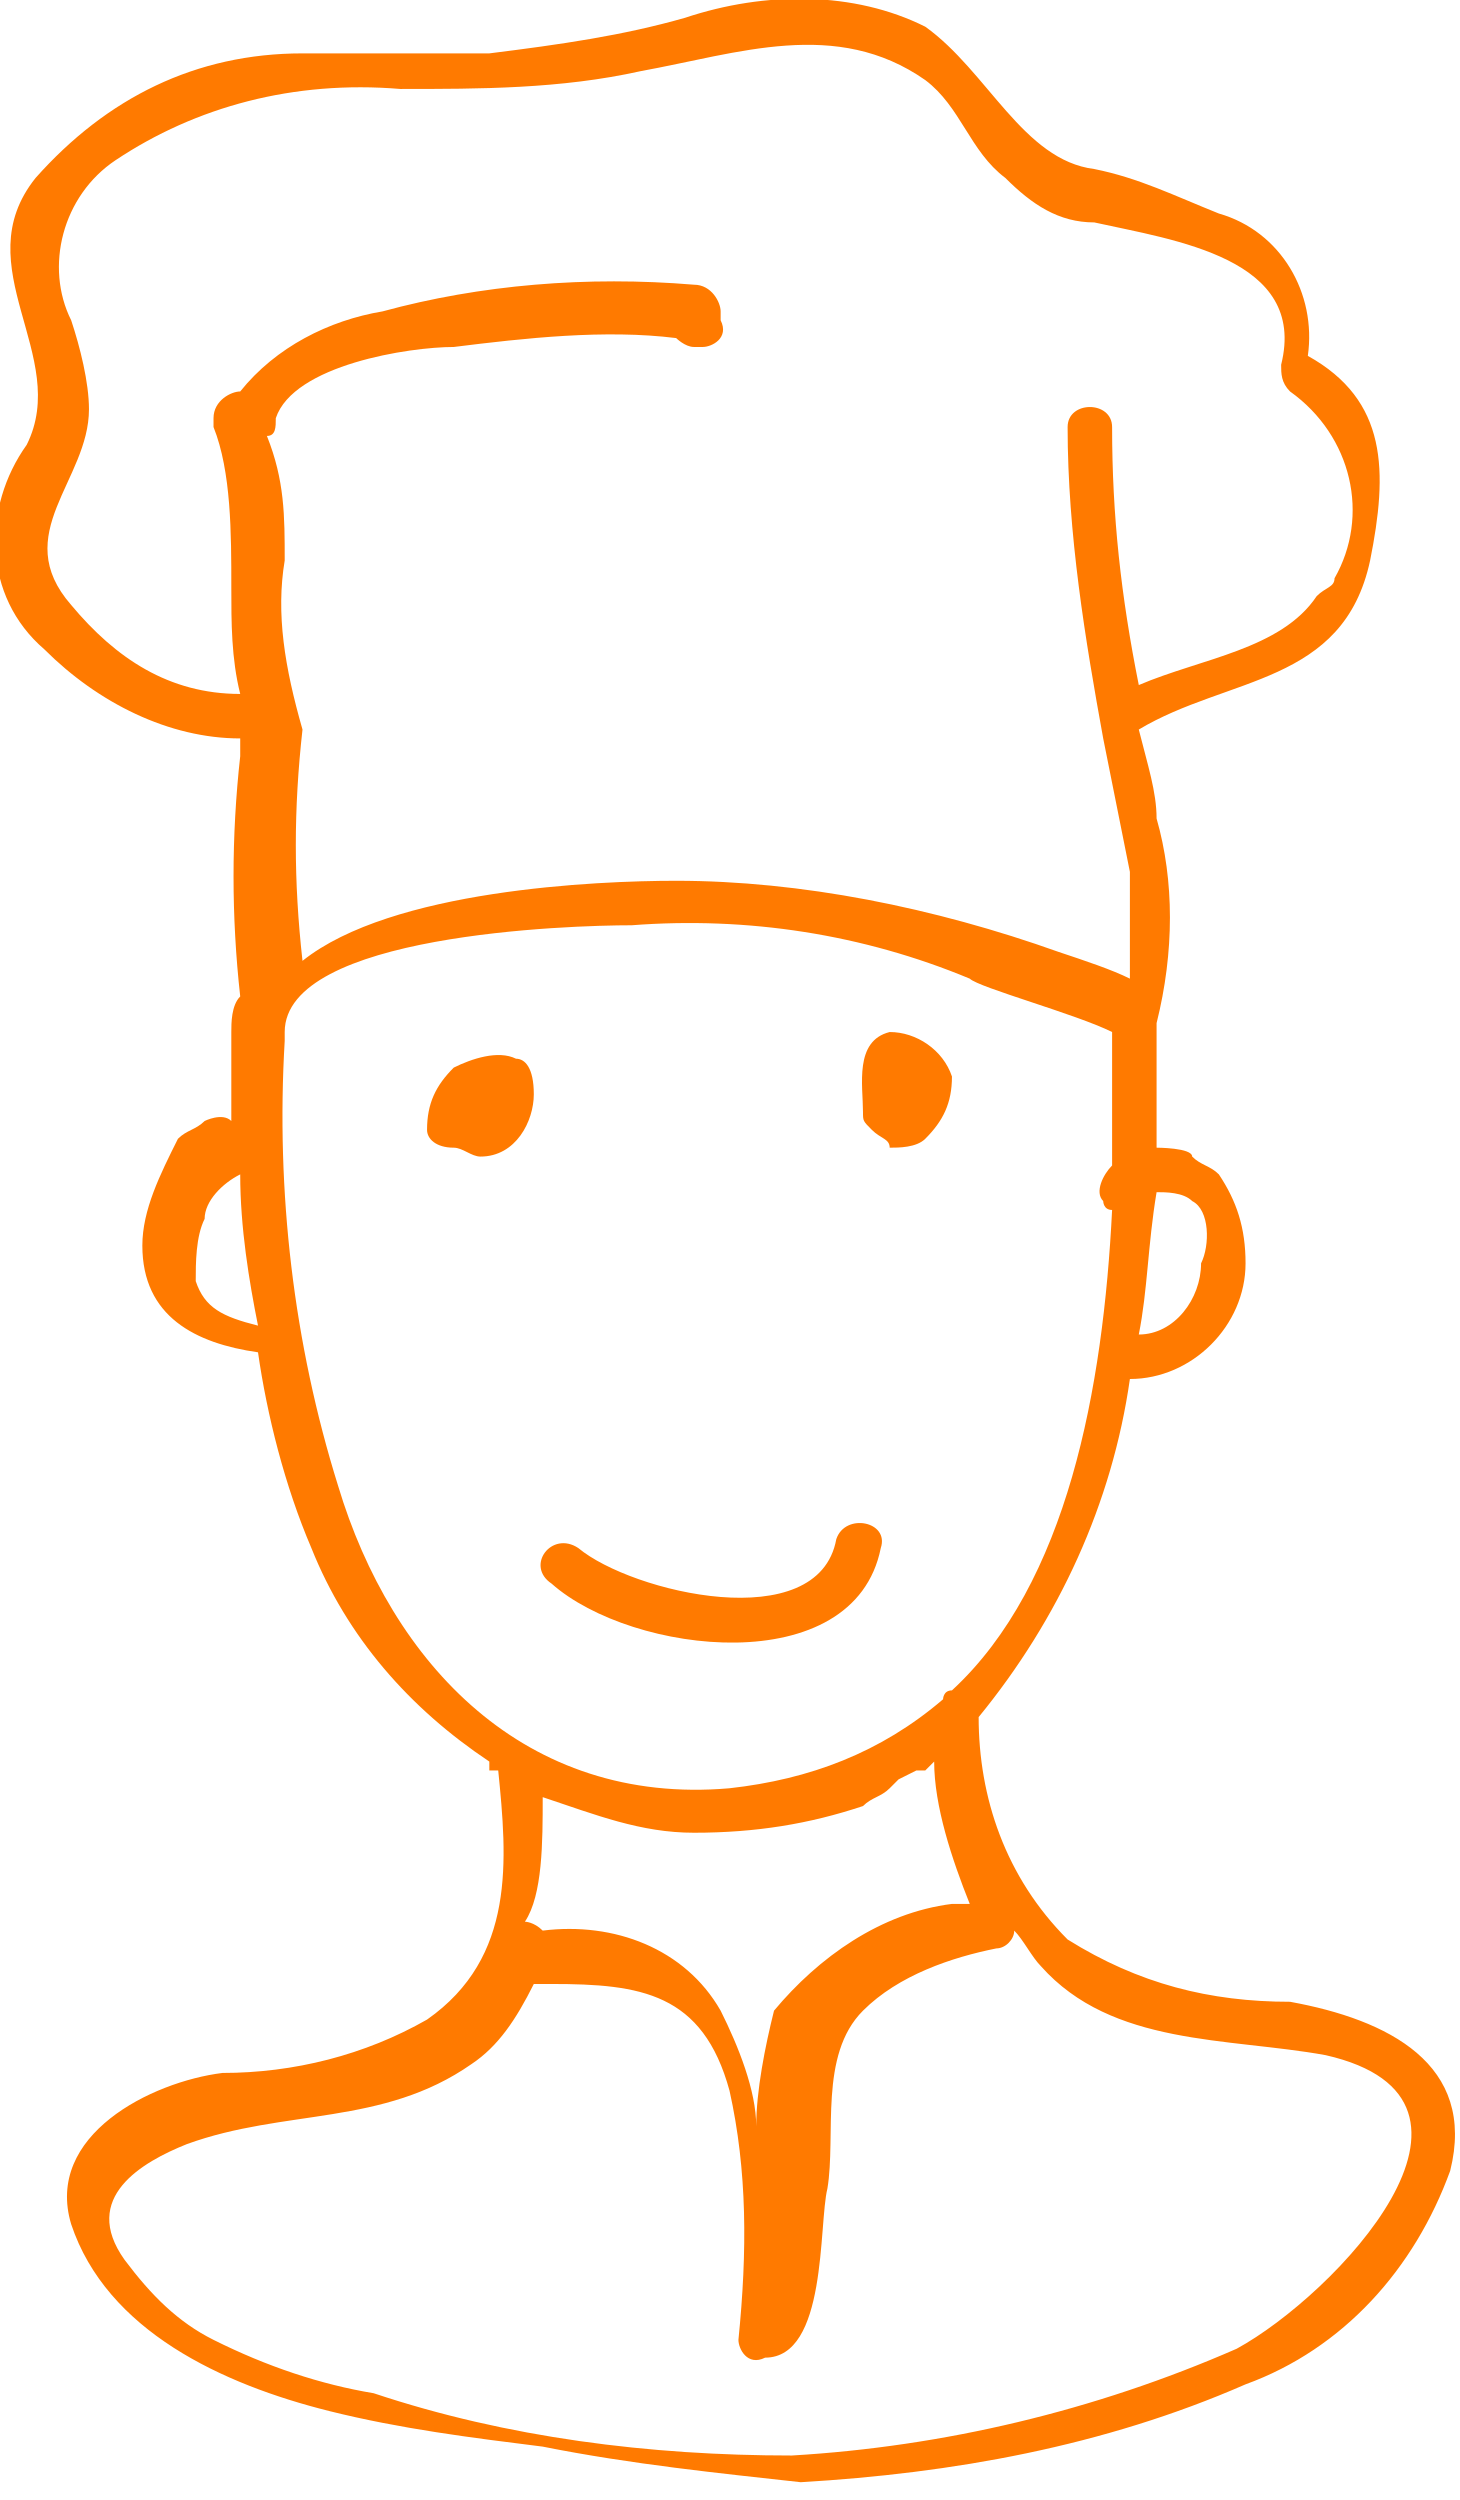
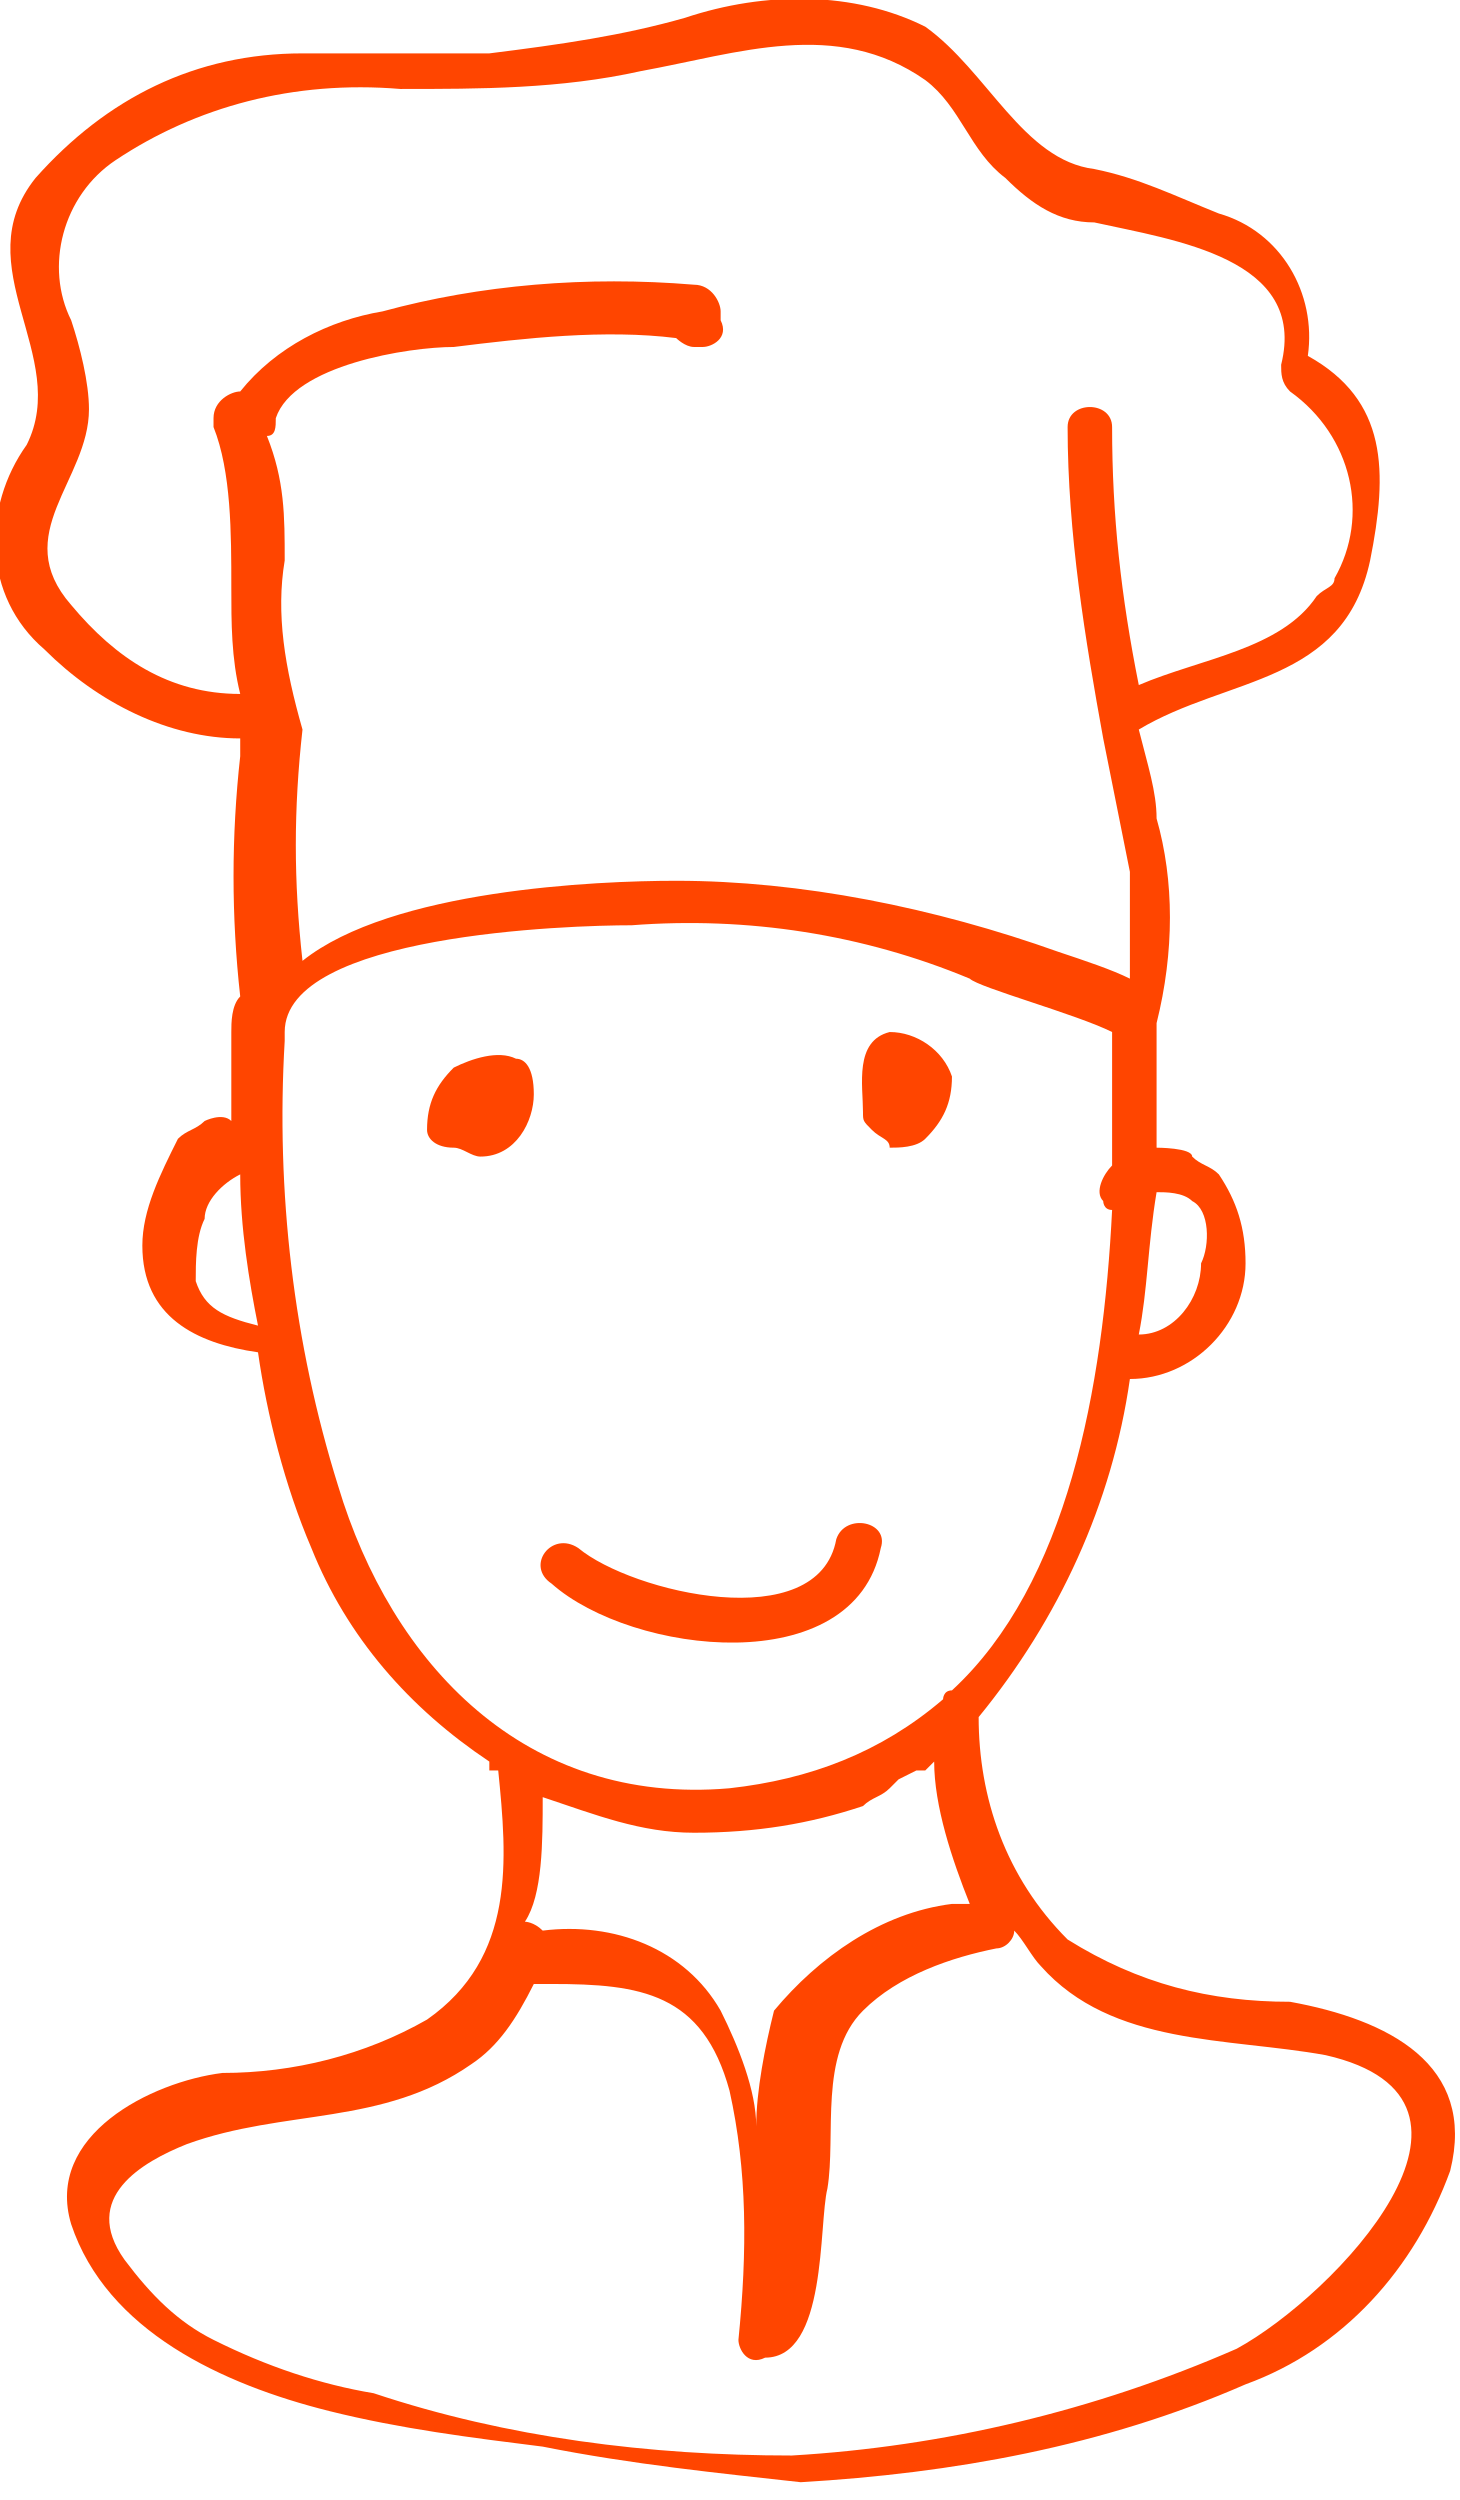
<svg xmlns="http://www.w3.org/2000/svg" version="1.1" id="Layer_1" x="0px" y="0px" viewBox="0 0 16.4 28.1" style="enable-background:new 0 0 16.4 28.1;" xml:space="preserve">
  <style type="text/css">
- 	.st0{fill:#FF7A00;}
+ 	.st0{fill:#FF4500;}
</style>
  <g id="Layer_2_1_">
    <g id="Layer_1-2">
      <path class="st0" d="M14.5,22.5c-0.9,0-1.7-0.2-2.5-0.7c-0.7-0.7-1-1.6-1-2.5c0.9-1.1,1.5-2.4,1.7-3.8c0.7,0,1.3-0.6,1.3-1.3l0,0    c0-0.4-0.1-0.7-0.3-1c-0.1-0.1-0.2-0.1-0.3-0.2c0-0.1-0.4-0.1-0.4-0.1v-1c0,0,0,0,0-0.1s0-0.2,0-0.3c0.2-0.8,0.2-1.6,0-2.3    c0-0.3-0.1-0.6-0.2-1c1-0.6,2.3-0.5,2.6-1.9c0.2-1,0.2-1.8-0.7-2.3c0.1-0.7-0.3-1.4-1-1.6c-0.5-0.2-0.9-0.4-1.4-0.5    c-0.8-0.1-1.2-1.1-1.9-1.6C9.6-0.1,8.6-0.1,7.7,0.2C7,0.4,6.3,0.5,5.5,0.6c-0.7,0-1.4,0-2.1,0c-1.2,0-2.2,0.5-3,1.4    c-0.8,1,0.4,2-0.1,3c-0.5,0.7-0.5,1.7,0.2,2.3c0.6,0.6,1.4,1,2.2,1v0.2c-0.1,0.9-0.1,1.8,0,2.7c-0.1,0.1-0.1,0.3-0.1,0.4l0,0    c0,0.4,0,0.8,0,1c-0.1-0.1-0.3,0-0.3,0c-0.1,0.1-0.2,0.1-0.3,0.2l0,0c-0.2,0.4-0.4,0.8-0.4,1.2c0,0.8,0.6,1.1,1.3,1.2    c0.1,0.7,0.3,1.5,0.6,2.2c0.4,1,1.1,1.8,2,2.4c0,0,0,0,0,0.1h0.1c0.1,1,0.2,2.1-0.8,2.8c-0.7,0.4-1.5,0.6-2.3,0.6    c-0.8,0.1-2,0.7-1.7,1.7c0.4,1.2,1.7,1.8,2.9,2.1c0.8,0.2,1.6,0.3,2.4,0.4c1,0.2,2,0.3,2.9,0.4c1.7-0.1,3.4-0.4,5-1.1    c1.1-0.4,1.9-1.3,2.3-2.4C16.6,23.2,15.6,22.7,14.5,22.5z M13,13.4c0.1,0,0.3,0,0.4,0.1c0.2,0.1,0.2,0.5,0.1,0.7    c0,0.4-0.3,0.8-0.7,0.8C12.9,14.5,12.9,14,13,13.4z M2.2,14.4c0-0.2,0-0.5,0.1-0.7c0-0.2,0.2-0.4,0.4-0.5c0,0.6,0.1,1.2,0.2,1.7    C2.5,14.8,2.3,14.7,2.2,14.4L2.2,14.4z M3.2,6.3c0-0.5,0-0.9-0.2-1.4c0.1,0,0.1-0.1,0.1-0.2c0.2-0.6,1.5-0.8,2-0.8    c0.8-0.1,1.7-0.2,2.5-0.1c0,0,0.1,0.1,0.2,0.1h0.1c0.1,0,0.3-0.1,0.2-0.3V3.5c0-0.1-0.1-0.3-0.3-0.3l0,0c-1.2-0.1-2.4,0-3.5,0.3    C3.7,3.6,3.1,3.9,2.7,4.4c-0.1,0-0.3,0.1-0.3,0.3v0.1C2.6,5.3,2.6,6,2.6,6.6c0,0.4,0,0.8,0.1,1.2c-0.8,0-1.4-0.4-1.9-1    C0.1,6,1,5.4,1,4.6c0-0.3-0.1-0.7-0.2-1C0.5,3,0.7,2.2,1.3,1.8c0.9-0.6,2-0.9,3.2-0.8c0.9,0,1.8,0,2.7-0.2    c1.1-0.2,2.2-0.6,3.2,0.1c0.4,0.3,0.5,0.8,0.9,1.1c0.3,0.3,0.6,0.5,1,0.5c0.9,0.2,2.4,0.4,2.1,1.6c0,0.1,0,0.2,0.1,0.3    c0.7,0.5,0.9,1.4,0.5,2.1c0,0.1-0.1,0.1-0.2,0.2c-0.4,0.6-1.3,0.7-2,1c-0.2-1-0.3-1.9-0.3-2.9c0-0.3-0.5-0.3-0.5,0    c0,1.2,0.2,2.4,0.4,3.5c0.1,0.5,0.2,1,0.3,1.5c0,0.4,0,0.8,0,1.2l0,0l0,0l0,0l0,0c-0.2-0.1-0.5-0.2-0.8-0.3    C10.5,10.2,9,9.9,7.6,9.9c-0.9,0-3.2,0.1-4.2,0.9c-0.1-0.9-0.1-1.7,0-2.6C3.2,7.5,3.1,6.9,3.2,6.3L3.2,6.3z M3.8,16.7    c-0.5-1.6-0.7-3.3-0.6-5v-0.1c0-1.1,3.2-1.2,3.9-1.2c1.3-0.1,2.6,0.1,3.8,0.6c0.1,0.1,1.2,0.4,1.6,0.6v0.1c0,0.4,0,0.9,0,1.4    c-0.1,0.1-0.2,0.3-0.1,0.4c0,0,0,0.1,0.1,0.1c-0.1,2-0.5,4.2-1.8,5.4c-0.1,0-0.1,0.1-0.1,0.1c-0.7,0.6-1.5,0.9-2.4,1    C5.9,20.3,4.4,18.7,3.8,16.7L3.8,16.7z M6.1,20.2c0.6,0.2,1.1,0.4,1.7,0.4c0.7,0,1.3-0.1,1.9-0.3c0.1-0.1,0.2-0.1,0.3-0.2l0.1-0.1    l0.2-0.1h0.1l0,0l0.1-0.1c0,0.5,0.2,1.1,0.4,1.6c-0.1,0-0.1,0-0.2,0c-0.8,0.1-1.5,0.6-2,1.2c-0.1,0.4-0.2,0.9-0.2,1.3    c0-0.4-0.2-0.9-0.4-1.3c-0.4-0.7-1.2-1-2-0.9c-0.1-0.1-0.2-0.1-0.2-0.1C6.1,21.3,6.1,20.7,6.1,20.2L6.1,20.2z M13.9,26.4    c-1.6,0.7-3.3,1.1-5,1.2c-1.6,0-3.2-0.2-4.7-0.7c-0.6-0.1-1.2-0.3-1.8-0.6c-0.4-0.2-0.7-0.5-1-0.9c-0.5-0.7,0.2-1.1,0.7-1.3    c1.1-0.4,2.2-0.2,3.2-0.9C5.6,23,5.8,22.7,6,22.3c0,0,0.1,0,0.2,0c1,0,1.7,0.1,2,1.2c0.2,0.9,0.2,1.8,0.1,2.8    c0,0.1,0.1,0.3,0.3,0.2c0.7,0,0.6-1.5,0.7-1.9c0.1-0.6-0.1-1.5,0.4-2c0.4-0.4,1-0.6,1.5-0.7c0.1,0,0.2-0.1,0.2-0.2    c0.1,0.1,0.2,0.3,0.3,0.4c0.8,0.9,2.1,0.8,3.2,1C17.1,23.6,15,25.8,13.9,26.4L13.9,26.4z" />
      <path class="st0" d="M5.8,11.9c-0.2-0.1-0.5,0-0.7,0.1c-0.2,0.2-0.3,0.4-0.3,0.7c0,0.1,0.1,0.2,0.3,0.2l0,0c0.1,0,0.2,0.1,0.3,0.1    C5.8,13,6,12.6,6,12.3l0,0C6,12,5.9,11.9,5.8,11.9z" />
      <path class="st0" d="M9.8,12.7L9.8,12.7c0.1,0.1,0.2,0.1,0.2,0.2c0.1,0,0.3,0,0.4-0.1c0.2-0.2,0.3-0.4,0.3-0.7    c-0.1-0.3-0.4-0.5-0.7-0.5l0,0c-0.4,0.1-0.3,0.6-0.3,0.9C9.7,12.6,9.7,12.6,9.8,12.7z" />
      <path class="st0" d="M9.9,17.4c0.1-0.3-0.4-0.4-0.5-0.1c-0.2,1.1-2.3,0.6-2.9,0.1c-0.3-0.2-0.6,0.2-0.3,0.4    C7.1,18.6,9.6,18.9,9.9,17.4z" />
    </g>
  </g>
</svg>
